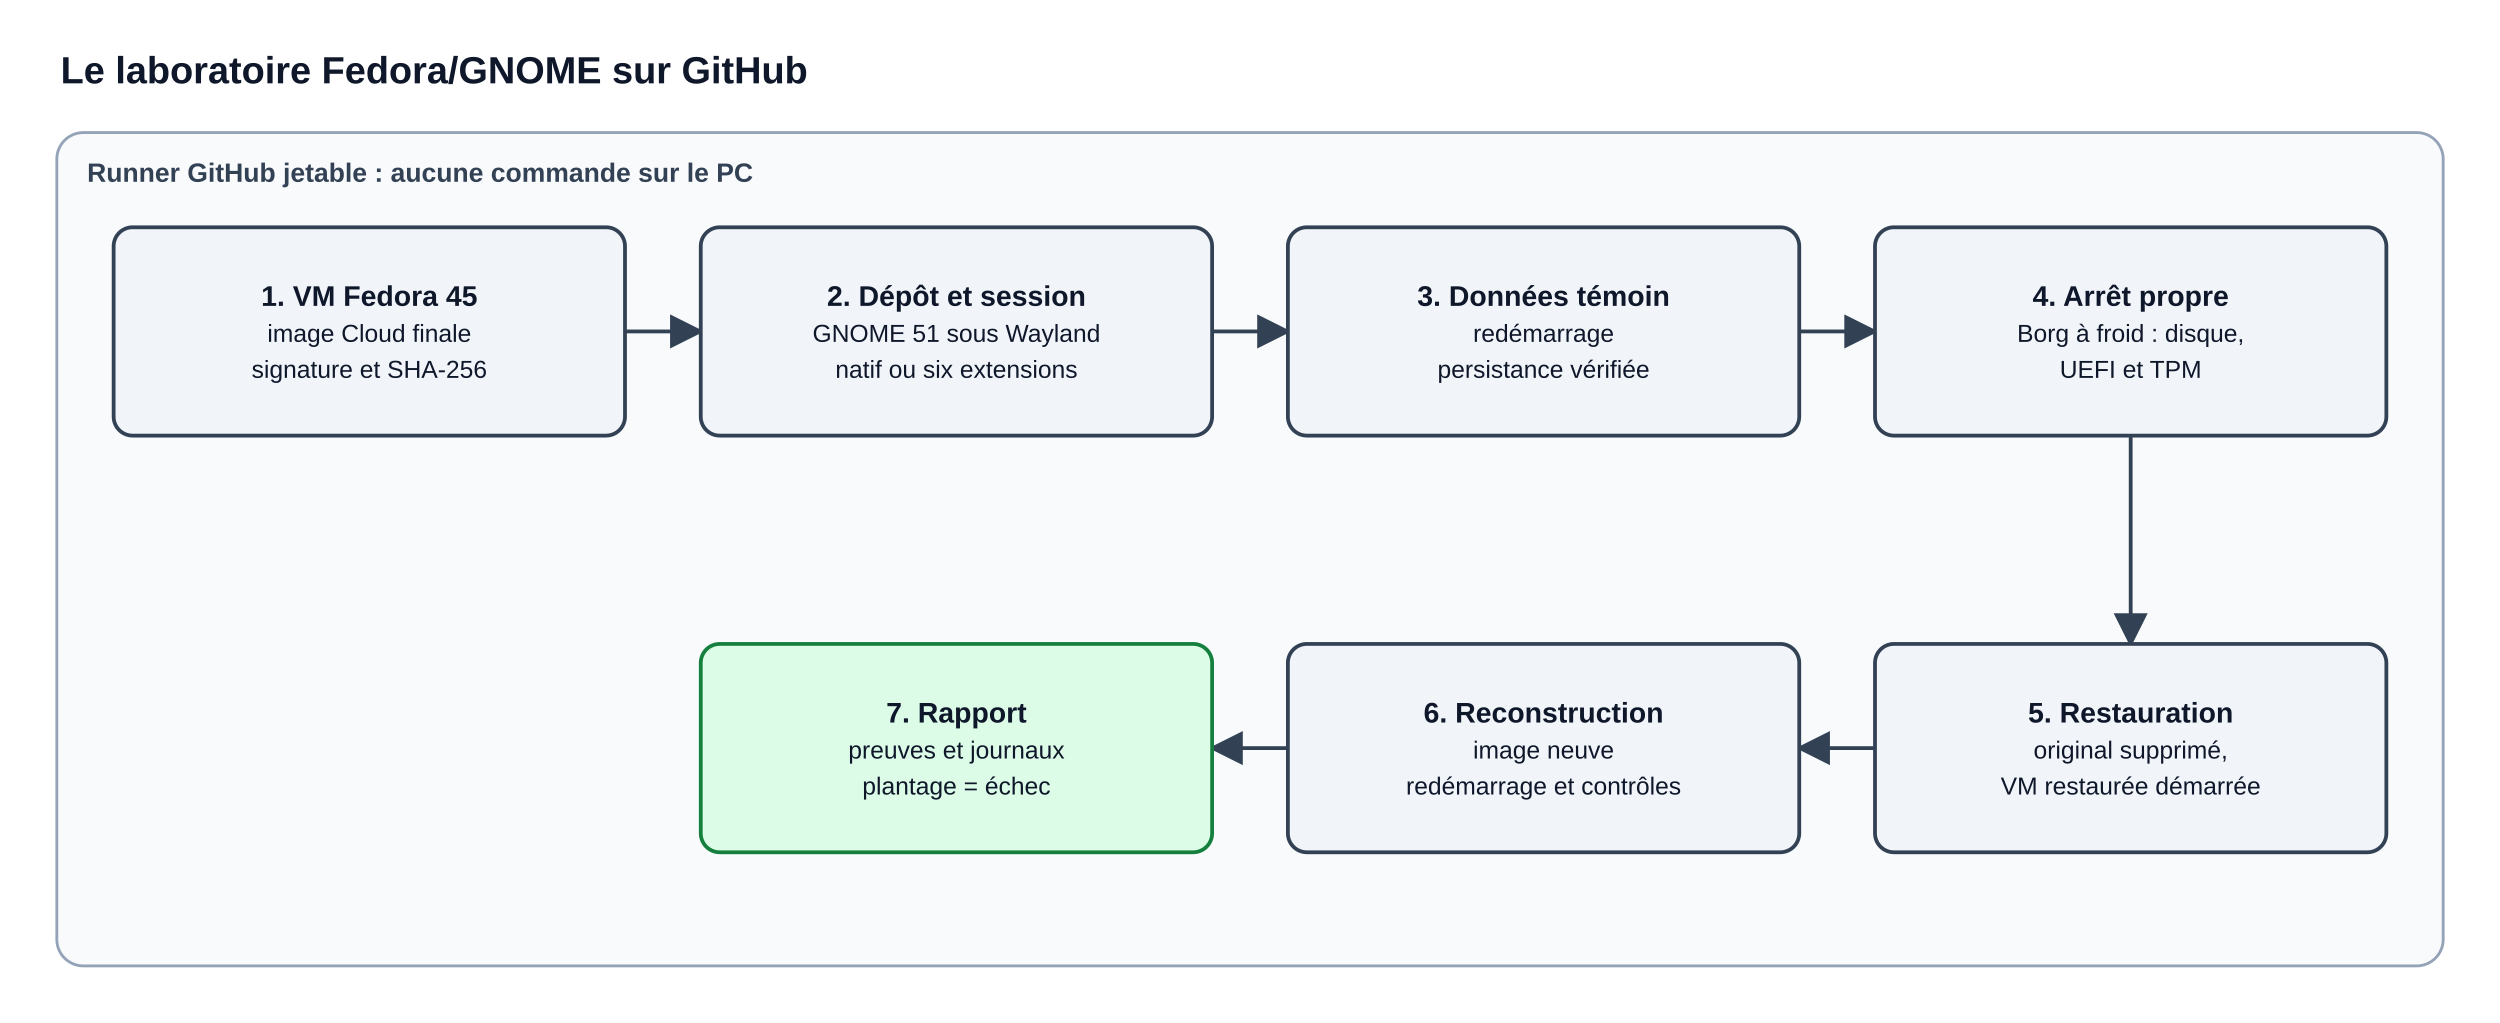
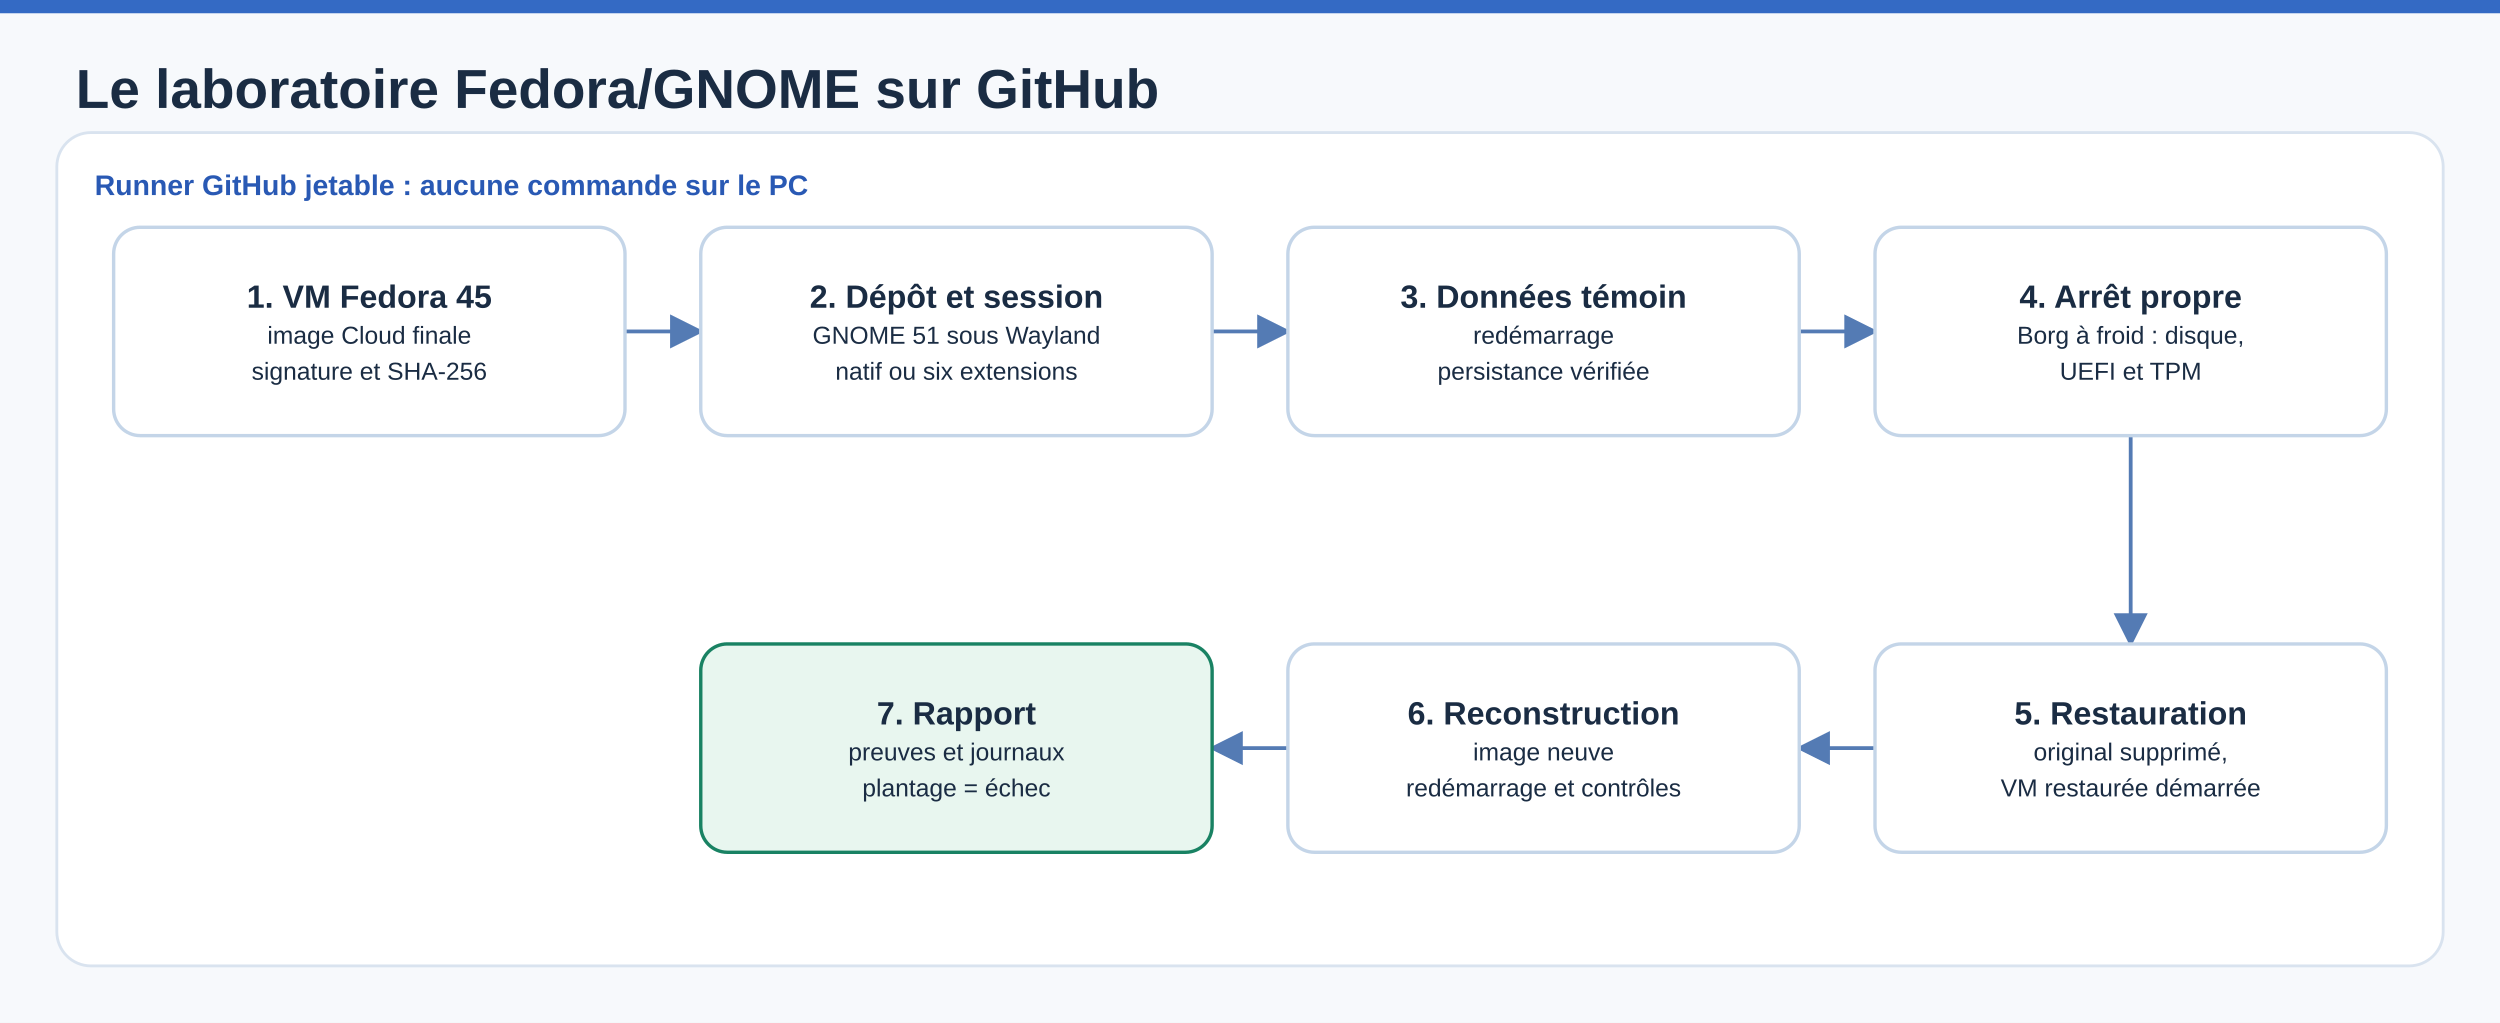
<svg xmlns="http://www.w3.org/2000/svg" viewBox="0 0 1320 540" width="1320" height="540" role="img" aria-labelledby="title desc">
  <defs>
    <marker id="arrow" viewBox="0 0 10 10" refX="9" refY="5" markerWidth="9" markerHeight="9" orient="auto-start-reverse">
-       <path d="M0,0 L10,5 L0,10 z" fill="#334155" />
+       <path d="M0,0 L10,5 L0,10 z" fill="#547BB4" />
    </marker>
  </defs>
-   <rect width="1320" height="540" fill="#FFFFFF" />
-   <text x="32" y="44" font-family="Arial, Helvetica, sans-serif" font-size="20" font-weight="bold" fill="#0F172A">Le laboratoire Fedora/GNOME sur GitHub</text>
-   <rect x="30" y="70" width="1260" height="440" rx="14" fill="#F8FAFC" stroke="#94A3B8" stroke-width="1.5" />
-   <text x="46" y="96" font-family="Arial, Helvetica, sans-serif" font-size="14" font-weight="bold" fill="#334155">Runner GitHub jetable : aucune commande sur le PC</text>
-   <line x1="330.0" y1="175.0" x2="370.0" y2="175.0" stroke="#334155" stroke-width="2" marker-end="url(#arrow)" />
-   <line x1="640.0" y1="175.0" x2="680.0" y2="175.0" stroke="#334155" stroke-width="2" marker-end="url(#arrow)" />
-   <line x1="950.0" y1="175.0" x2="990.0" y2="175.0" stroke="#334155" stroke-width="2" marker-end="url(#arrow)" />
-   <line x1="1125.0" y1="230.0" x2="1125.0" y2="340.0" stroke="#334155" stroke-width="2" marker-end="url(#arrow)" />
-   <line x1="990.0" y1="395.0" x2="950.0" y2="395.0" stroke="#334155" stroke-width="2" marker-end="url(#arrow)" />
-   <line x1="680.0" y1="395.0" x2="640.0" y2="395.0" stroke="#334155" stroke-width="2" marker-end="url(#arrow)" />
-   <rect x="60" y="120" width="270" height="110" rx="10" fill="#F1F5F9" stroke="#334155" stroke-width="2" />
-   <text x="195.0" y="161.5" text-anchor="middle" font-family="Arial, Helvetica, sans-serif" font-size="15" font-weight="bold" fill="#0F172A">1. VM Fedora 45</text>
-   <text x="195.0" y="180.5" text-anchor="middle" font-family="Arial, Helvetica, sans-serif" font-size="13" fill="#0F172A">image Cloud finale</text>
-   <text x="195.0" y="199.5" text-anchor="middle" font-family="Arial, Helvetica, sans-serif" font-size="13" fill="#0F172A">signature et SHA-256</text>
-   <rect x="370" y="120" width="270" height="110" rx="10" fill="#F1F5F9" stroke="#334155" stroke-width="2" />
-   <text x="505.0" y="161.5" text-anchor="middle" font-family="Arial, Helvetica, sans-serif" font-size="15" font-weight="bold" fill="#0F172A">2. Dépôt et session</text>
-   <text x="505.0" y="180.5" text-anchor="middle" font-family="Arial, Helvetica, sans-serif" font-size="13" fill="#0F172A">GNOME 51 sous Wayland</text>
-   <text x="505.0" y="199.5" text-anchor="middle" font-family="Arial, Helvetica, sans-serif" font-size="13" fill="#0F172A">natif ou six extensions</text>
-   <rect x="680" y="120" width="270" height="110" rx="10" fill="#F1F5F9" stroke="#334155" stroke-width="2" />
-   <text x="815.0" y="161.5" text-anchor="middle" font-family="Arial, Helvetica, sans-serif" font-size="15" font-weight="bold" fill="#0F172A">3. Données témoin</text>
-   <text x="815.0" y="180.5" text-anchor="middle" font-family="Arial, Helvetica, sans-serif" font-size="13" fill="#0F172A">redémarrage</text>
-   <text x="815.0" y="199.5" text-anchor="middle" font-family="Arial, Helvetica, sans-serif" font-size="13" fill="#0F172A">persistance vérifiée</text>
-   <rect x="990" y="120" width="270" height="110" rx="10" fill="#F1F5F9" stroke="#334155" stroke-width="2" />
-   <text x="1125.0" y="161.5" text-anchor="middle" font-family="Arial, Helvetica, sans-serif" font-size="15" font-weight="bold" fill="#0F172A">4. Arrêt propre</text>
-   <text x="1125.0" y="180.5" text-anchor="middle" font-family="Arial, Helvetica, sans-serif" font-size="13" fill="#0F172A">Borg à froid : disque,</text>
-   <text x="1125.0" y="199.5" text-anchor="middle" font-family="Arial, Helvetica, sans-serif" font-size="13" fill="#0F172A">UEFI et TPM</text>
-   <rect x="990" y="340" width="270" height="110" rx="10" fill="#F1F5F9" stroke="#334155" stroke-width="2" />
-   <text x="1125.0" y="381.5" text-anchor="middle" font-family="Arial, Helvetica, sans-serif" font-size="15" font-weight="bold" fill="#0F172A">5. Restauration</text>
-   <text x="1125.0" y="400.5" text-anchor="middle" font-family="Arial, Helvetica, sans-serif" font-size="13" fill="#0F172A">original supprimé,</text>
-   <text x="1125.0" y="419.5" text-anchor="middle" font-family="Arial, Helvetica, sans-serif" font-size="13" fill="#0F172A">VM restaurée démarrée</text>
-   <rect x="680" y="340" width="270" height="110" rx="10" fill="#F1F5F9" stroke="#334155" stroke-width="2" />
-   <text x="815.0" y="381.5" text-anchor="middle" font-family="Arial, Helvetica, sans-serif" font-size="15" font-weight="bold" fill="#0F172A">6. Reconstruction</text>
-   <text x="815.0" y="400.5" text-anchor="middle" font-family="Arial, Helvetica, sans-serif" font-size="13" fill="#0F172A">image neuve</text>
-   <text x="815.0" y="419.5" text-anchor="middle" font-family="Arial, Helvetica, sans-serif" font-size="13" fill="#0F172A">redémarrage et contrôles</text>
-   <rect x="370" y="340" width="270" height="110" rx="10" fill="#DCFCE7" stroke="#15803D" stroke-width="2" />
-   <text x="505.0" y="381.5" text-anchor="middle" font-family="Arial, Helvetica, sans-serif" font-size="15" font-weight="bold" fill="#0F172A">7. Rapport</text>
-   <text x="505.0" y="400.5" text-anchor="middle" font-family="Arial, Helvetica, sans-serif" font-size="13" fill="#0F172A">preuves et journaux</text>
-   <text x="505.0" y="419.5" text-anchor="middle" font-family="Arial, Helvetica, sans-serif" font-size="13" fill="#0F172A">plantage = échec</text>
+   <rect width="1320" height="540" fill="#F7F9FC" />
+   <rect x="0" y="0" width="1320" height="7" fill="#346AC4" />
+   <text x="40" y="57" font-family="Arial, Helvetica, sans-serif" font-size="29" font-weight="bold" fill="#1A2C43">Le laboratoire Fedora/GNOME sur GitHub</text>
+   <rect x="30" y="70" width="1260" height="440" rx="18" fill="#FFFFFF" stroke="#D9E3EF" stroke-width="1.5" />
+   <text x="50" y="103" font-family="Arial, Helvetica, sans-serif" font-size="15" font-weight="bold" fill="#2959B4">Runner GitHub jetable : aucune commande sur le PC</text>
+   <line x1="330.0" y1="175.0" x2="370.0" y2="175.0" stroke="#547BB4" stroke-width="2" marker-end="url(#arrow)" />
+   <line x1="640.0" y1="175.0" x2="680.0" y2="175.0" stroke="#547BB4" stroke-width="2" marker-end="url(#arrow)" />
+   <line x1="950.0" y1="175.0" x2="990.0" y2="175.0" stroke="#547BB4" stroke-width="2" marker-end="url(#arrow)" />
+   <line x1="1125.0" y1="230.0" x2="1125.0" y2="340.0" stroke="#547BB4" stroke-width="2" marker-end="url(#arrow)" />
+   <line x1="990.0" y1="395.0" x2="950.0" y2="395.0" stroke="#547BB4" stroke-width="2" marker-end="url(#arrow)" />
+   <line x1="680.0" y1="395.0" x2="640.0" y2="395.0" stroke="#547BB4" stroke-width="2" marker-end="url(#arrow)" />
+   <rect x="60" y="120" width="270" height="110" rx="14" fill="#FFFFFF" stroke="#C4D5E8" stroke-width="1.8" />
+   <text x="195.0" y="162.5" text-anchor="middle" font-family="Arial, Helvetica, sans-serif" font-size="17" font-weight="bold" fill="#1A2C43">1. VM Fedora 45</text>
+   <text x="195.0" y="181.5" text-anchor="middle" font-family="Arial, Helvetica, sans-serif" font-size="13" fill="#1A2C43">image Cloud finale</text>
+   <text x="195.0" y="200.5" text-anchor="middle" font-family="Arial, Helvetica, sans-serif" font-size="13" fill="#1A2C43">signature et SHA-256</text>
+   <rect x="370" y="120" width="270" height="110" rx="14" fill="#FFFFFF" stroke="#C4D5E8" stroke-width="1.8" />
+   <text x="505.0" y="162.5" text-anchor="middle" font-family="Arial, Helvetica, sans-serif" font-size="17" font-weight="bold" fill="#1A2C43">2. Dépôt et session</text>
+   <text x="505.0" y="181.5" text-anchor="middle" font-family="Arial, Helvetica, sans-serif" font-size="13" fill="#1A2C43">GNOME 51 sous Wayland</text>
+   <text x="505.0" y="200.5" text-anchor="middle" font-family="Arial, Helvetica, sans-serif" font-size="13" fill="#1A2C43">natif ou six extensions</text>
+   <rect x="680" y="120" width="270" height="110" rx="14" fill="#FFFFFF" stroke="#C4D5E8" stroke-width="1.8" />
+   <text x="815.0" y="162.5" text-anchor="middle" font-family="Arial, Helvetica, sans-serif" font-size="17" font-weight="bold" fill="#1A2C43">3. Données témoin</text>
+   <text x="815.0" y="181.5" text-anchor="middle" font-family="Arial, Helvetica, sans-serif" font-size="13" fill="#1A2C43">redémarrage</text>
+   <text x="815.0" y="200.5" text-anchor="middle" font-family="Arial, Helvetica, sans-serif" font-size="13" fill="#1A2C43">persistance vérifiée</text>
+   <rect x="990" y="120" width="270" height="110" rx="14" fill="#FFFFFF" stroke="#C4D5E8" stroke-width="1.8" />
+   <text x="1125.0" y="162.5" text-anchor="middle" font-family="Arial, Helvetica, sans-serif" font-size="17" font-weight="bold" fill="#1A2C43">4. Arrêt propre</text>
+   <text x="1125.0" y="181.5" text-anchor="middle" font-family="Arial, Helvetica, sans-serif" font-size="13" fill="#1A2C43">Borg à froid : disque,</text>
+   <text x="1125.0" y="200.5" text-anchor="middle" font-family="Arial, Helvetica, sans-serif" font-size="13" fill="#1A2C43">UEFI et TPM</text>
+   <rect x="990" y="340" width="270" height="110" rx="14" fill="#FFFFFF" stroke="#C4D5E8" stroke-width="1.8" />
+   <text x="1125.0" y="382.5" text-anchor="middle" font-family="Arial, Helvetica, sans-serif" font-size="17" font-weight="bold" fill="#1A2C43">5. Restauration</text>
+   <text x="1125.0" y="401.5" text-anchor="middle" font-family="Arial, Helvetica, sans-serif" font-size="13" fill="#1A2C43">original supprimé,</text>
+   <text x="1125.0" y="420.5" text-anchor="middle" font-family="Arial, Helvetica, sans-serif" font-size="13" fill="#1A2C43">VM restaurée démarrée</text>
+   <rect x="680" y="340" width="270" height="110" rx="14" fill="#FFFFFF" stroke="#C4D5E8" stroke-width="1.8" />
+   <text x="815.0" y="382.5" text-anchor="middle" font-family="Arial, Helvetica, sans-serif" font-size="17" font-weight="bold" fill="#1A2C43">6. Reconstruction</text>
+   <text x="815.0" y="401.5" text-anchor="middle" font-family="Arial, Helvetica, sans-serif" font-size="13" fill="#1A2C43">image neuve</text>
+   <text x="815.0" y="420.5" text-anchor="middle" font-family="Arial, Helvetica, sans-serif" font-size="13" fill="#1A2C43">redémarrage et contrôles</text>
+   <rect x="370" y="340" width="270" height="110" rx="14" fill="#E8F6EF" stroke="#198263" stroke-width="1.8" />
+   <text x="505.0" y="382.5" text-anchor="middle" font-family="Arial, Helvetica, sans-serif" font-size="17" font-weight="bold" fill="#1A2C43">7. Rapport</text>
+   <text x="505.0" y="401.5" text-anchor="middle" font-family="Arial, Helvetica, sans-serif" font-size="13" fill="#1A2C43">preuves et journaux</text>
+   <text x="505.0" y="420.5" text-anchor="middle" font-family="Arial, Helvetica, sans-serif" font-size="13" fill="#1A2C43">plantage = échec</text>
</svg>
